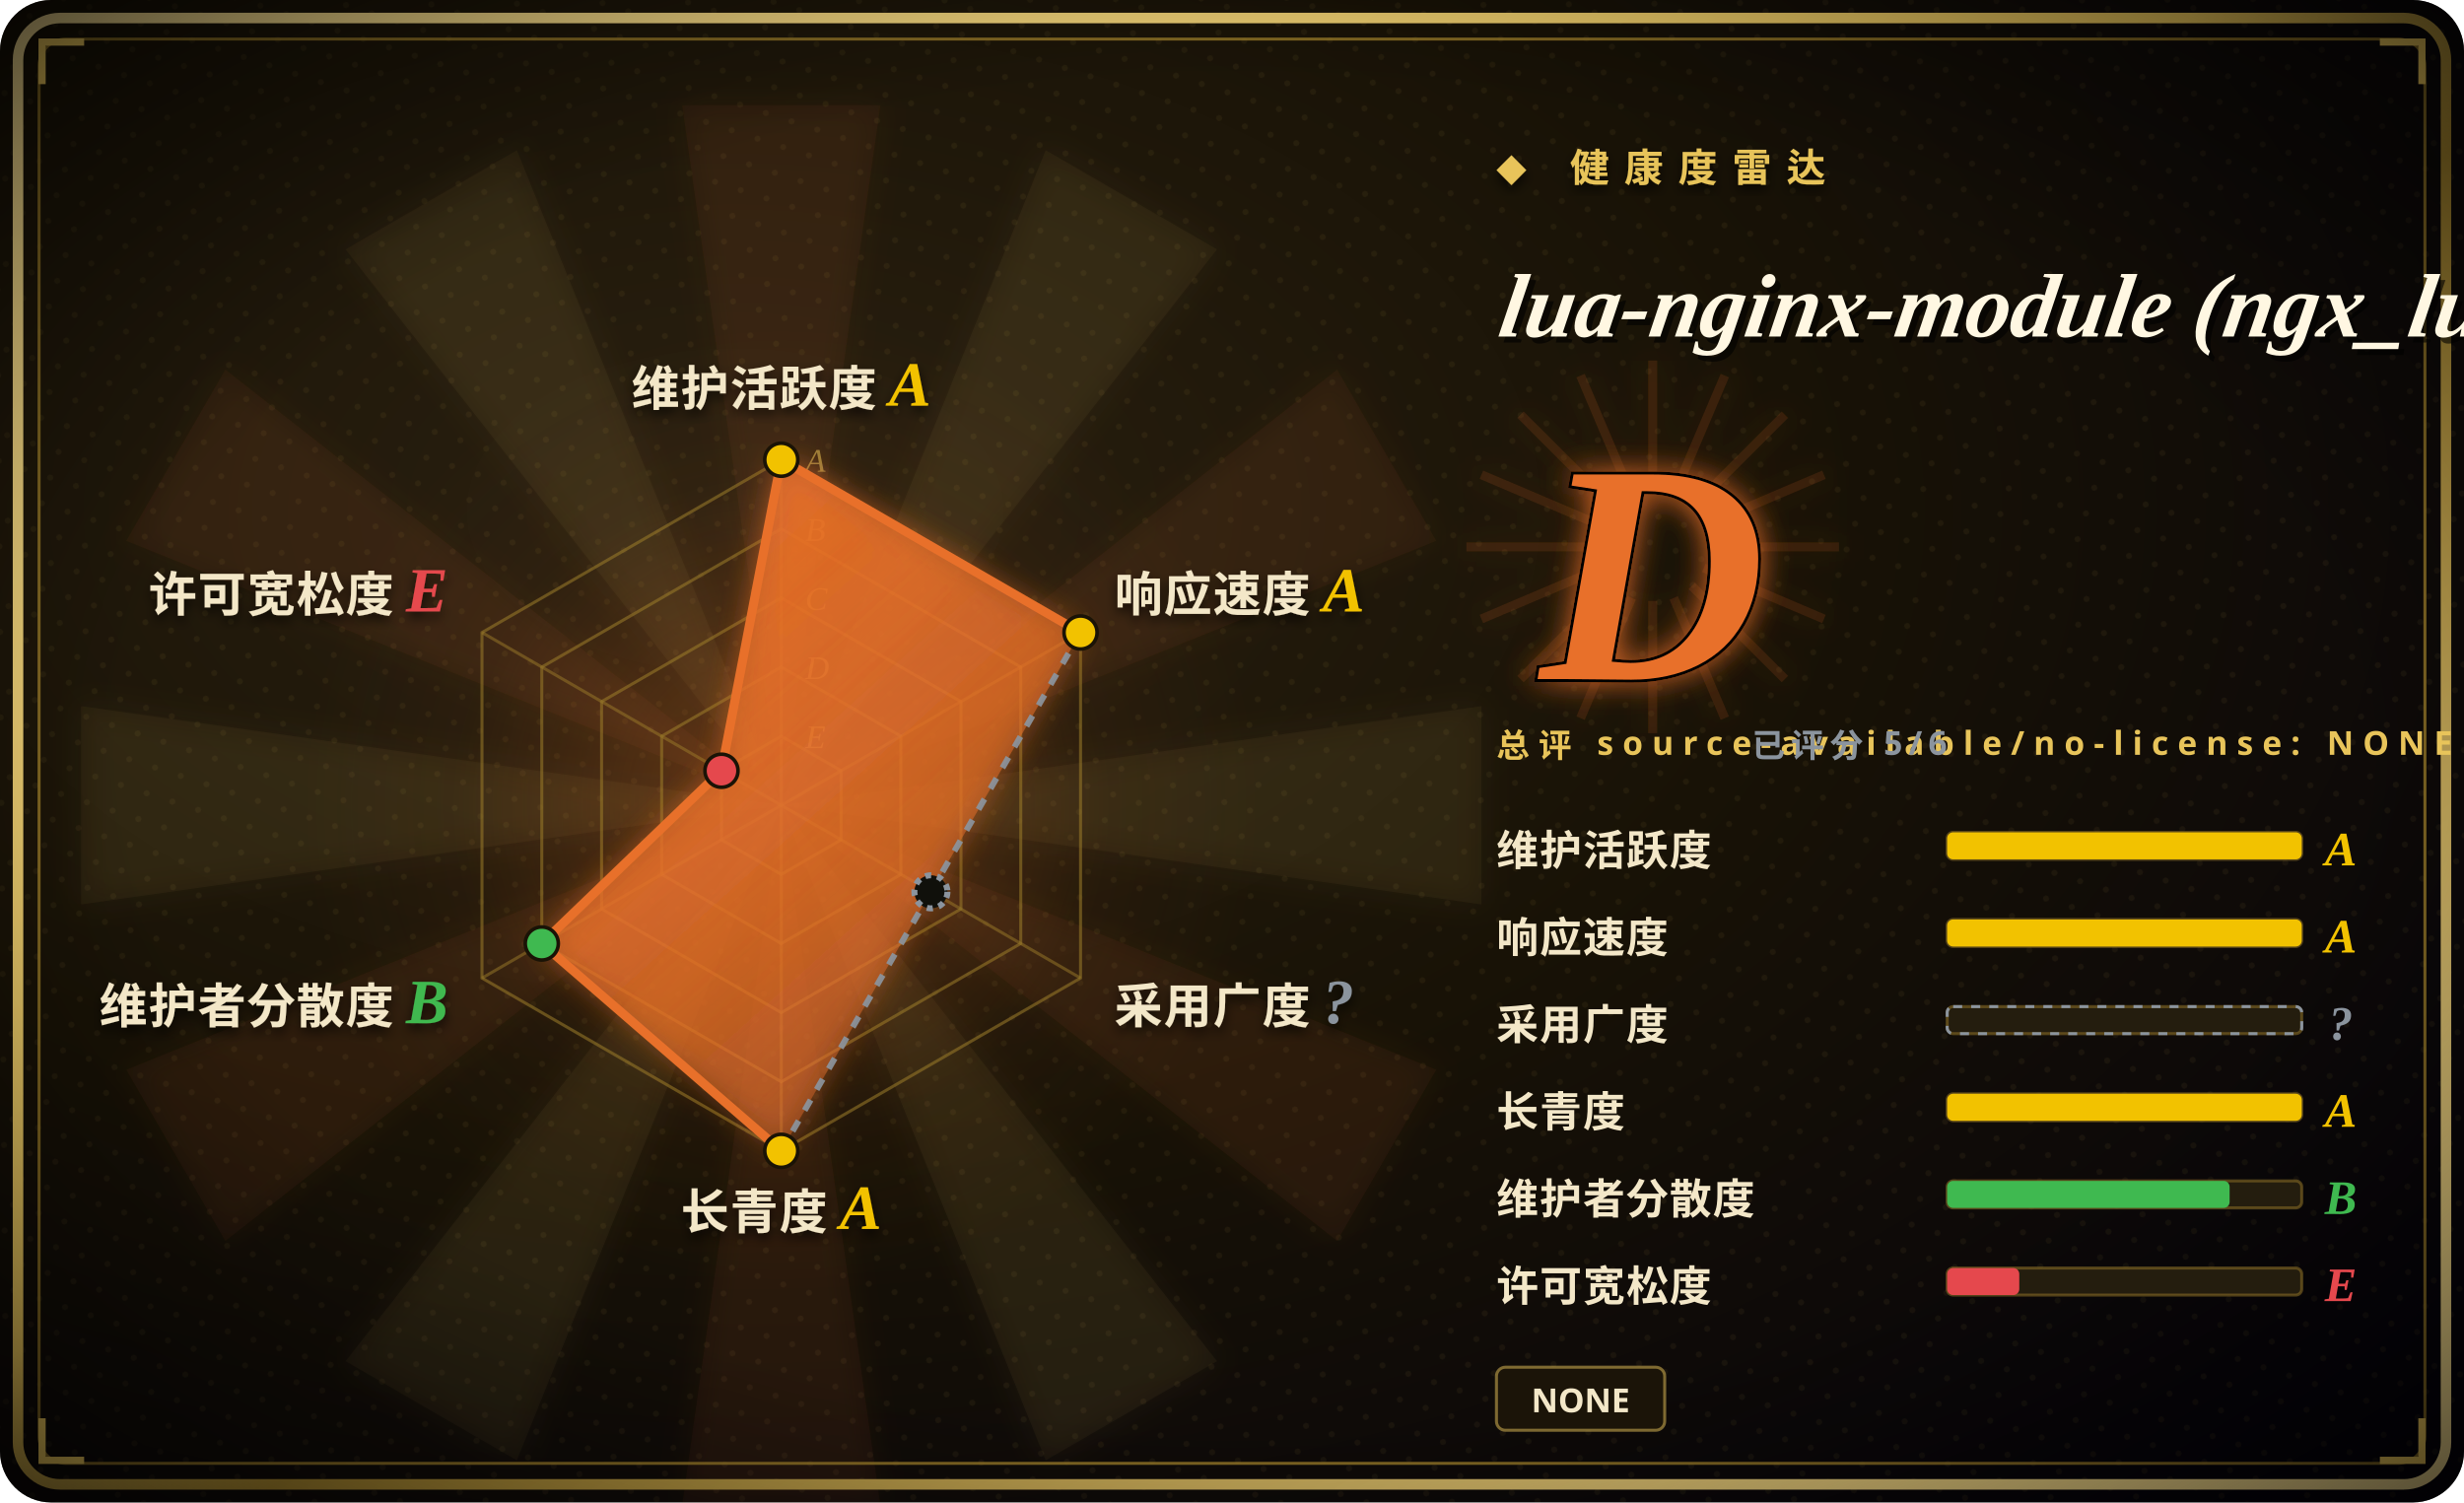
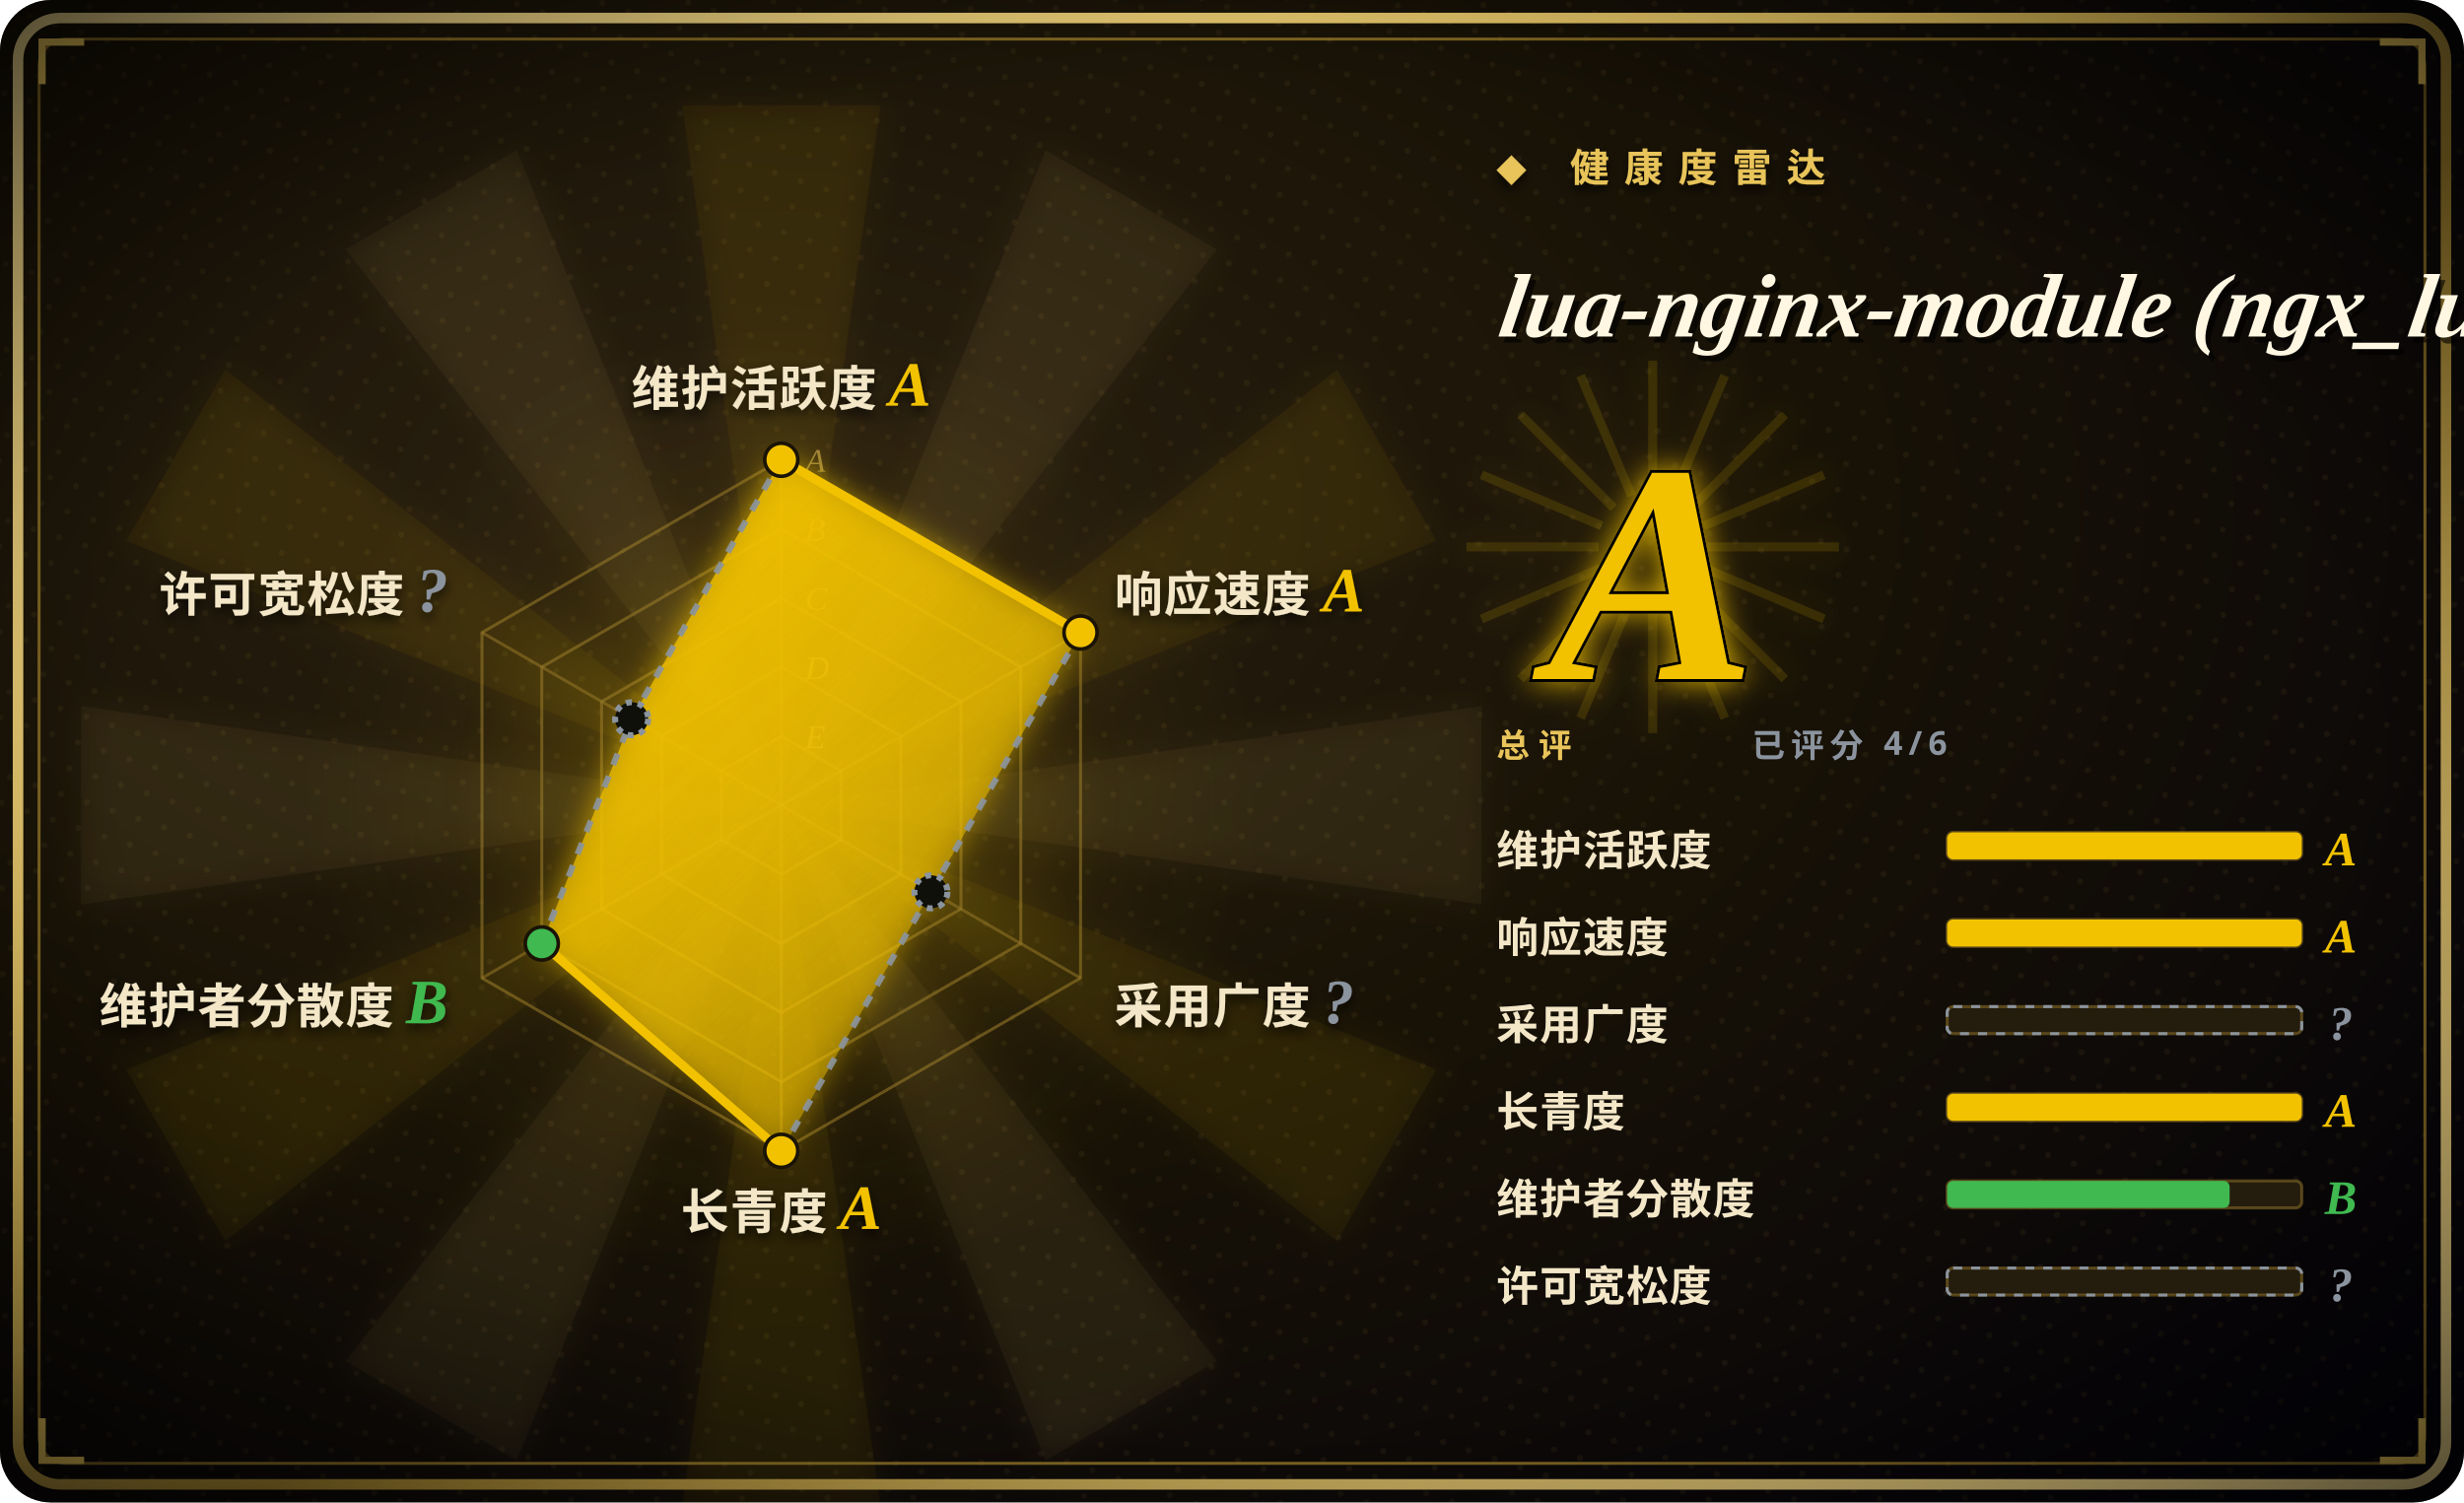
<svg xmlns="http://www.w3.org/2000/svg" width="820" height="500" viewBox="0 0 820 500">
  <defs>
    <radialGradient id="bg" cx="30%" cy="34%" r="90%">
      <stop offset="0%" stop-color="#2a2010" />
      <stop offset="48%" stop-color="#181206" />
      <stop offset="100%" stop-color="#05030a" />
    </radialGradient>
    <radialGradient id="vig" cx="50%" cy="50%" r="72%">
      <stop offset="62%" stop-color="#000000" stop-opacity="0" />
      <stop offset="100%" stop-color="#000000" stop-opacity="0.72" />
    </radialGradient>
    <linearGradient id="frame" x1="0" y1="0" x2="1" y2="1">
      <stop offset="0%" stop-color="#f6dd92" />
      <stop offset="45%" stop-color="#E8C45A" />
      <stop offset="55%" stop-color="#9c7d2a" />
      <stop offset="100%" stop-color="#f6dd92" />
    </linearGradient>
    <linearGradient id="poly" x1="0" y1="0" x2="0.7" y2="1">
-       <stop offset="0%" stop-color="#E8702A" stop-opacity="0.92" />
-       <stop offset="100%" stop-color="#E8702A" stop-opacity="0.34" />
+       <stop offset="0%" stop-color="#F2C200" stop-opacity="0.92" />
+       <stop offset="100%" stop-color="#F2C200" stop-opacity="0.34" />
    </linearGradient>
    <radialGradient id="halo" cx="50%" cy="50%" r="50%">
-       <stop offset="0%" stop-color="#E8702A" stop-opacity="0.34" />
-       <stop offset="68%" stop-color="#E8702A" stop-opacity="0.04" />
-       <stop offset="100%" stop-color="#E8702A" stop-opacity="0" />
+       <stop offset="0%" stop-color="#F2C200" stop-opacity="0.34" />
+       <stop offset="68%" stop-color="#F2C200" stop-opacity="0.04" />
+       <stop offset="100%" stop-color="#F2C200" stop-opacity="0" />
    </radialGradient>
    <filter id="glow" x="-60%" y="-60%" width="220%" height="220%">
      <feGaussianBlur stdDeviation="5" result="b" />
      <feMerge>
        <feMergeNode in="b" />
        <feMergeNode in="SourceGraphic" />
      </feMerge>
    </filter>
    <filter id="soft" x="-30%" y="-30%" width="160%" height="160%">
      <feDropShadow dx="0" dy="2" stdDeviation="2" flood-color="#000" flood-opacity="0.7" />
    </filter>
    <pattern id="halftone" width="9" height="9" patternUnits="userSpaceOnUse" patternTransform="rotate(18)">
      <circle cx="2" cy="2" r="1" fill="#E8C45A" fill-opacity="0.06" />
    </pattern>
  </defs>
  <rect width="820" height="500" rx="17" fill="url(#bg)" />
  <rect width="820" height="500" rx="17" fill="url(#halftone)" />
  <g opacity="0.5" filter="url(#glow)">
    <path d="M260,268 L493,235 L493,301 Z" fill="#E8C45A" fill-opacity="0.10" />
-     <path d="M260,268 L478,356 L445,413 Z" fill="#E8702A" fill-opacity="0.10" />
+     <path d="M260,268 L478,356 L445,413 Z" fill="#F2C200" fill-opacity="0.10" />
    <path d="M260,268 L405,453 L348,486 Z" fill="#E8C45A" fill-opacity="0.10" />
-     <path d="M260,268 L293,501 L227,501 Z" fill="#E8702A" fill-opacity="0.10" />
+     <path d="M260,268 L293,501 L227,501 Z" fill="#F2C200" fill-opacity="0.10" />
    <path d="M260,268 L172,486 L115,453 Z" fill="#E8C45A" fill-opacity="0.10" />
-     <path d="M260,268 L75,413 L42,356 Z" fill="#E8702A" fill-opacity="0.10" />
+     <path d="M260,268 L75,413 L42,356 Z" fill="#F2C200" fill-opacity="0.10" />
    <path d="M260,268 L27,301 L27,235 Z" fill="#E8C45A" fill-opacity="0.10" />
-     <path d="M260,268 L42,180 L75,123 Z" fill="#E8702A" fill-opacity="0.10" />
+     <path d="M260,268 L42,180 L75,123 Z" fill="#F2C200" fill-opacity="0.10" />
    <path d="M260,268 L115,83 L172,50 Z" fill="#E8C45A" fill-opacity="0.10" />
-     <path d="M260,268 L227,35 L293,35 Z" fill="#E8702A" fill-opacity="0.10" />
+     <path d="M260,268 L227,35 L293,35 Z" fill="#F2C200" fill-opacity="0.10" />
    <path d="M260,268 L348,50 L405,83 Z" fill="#E8C45A" fill-opacity="0.10" />
-     <path d="M260,268 L445,123 L478,180 Z" fill="#E8702A" fill-opacity="0.10" />
+     <path d="M260,268 L445,123 L478,180 Z" fill="#F2C200" fill-opacity="0.10" />
  </g>
  <circle cx="260" cy="268" r="161" fill="url(#halo)" />
  <rect x="6" y="6" width="808" height="488" rx="14" fill="none" stroke="url(#frame)" stroke-width="3.5" />
  <rect x="13" y="13" width="794" height="474" rx="9" fill="none" stroke="#9c7d2a" stroke-width="1" stroke-opacity="0.8" />
  <path d="M14,28 L14,14 L28,14" fill="none" stroke="#E8C45A" stroke-width="2.4" />
  <path d="M806,28 L806,14 L792,14" fill="none" stroke="#E8C45A" stroke-width="2.4" />
  <path d="M14,472 L14,486 L28,486" fill="none" stroke="#E8C45A" stroke-width="2.4" />
  <path d="M806,472 L806,486 L792,486" fill="none" stroke="#E8C45A" stroke-width="2.4" />
  <rect width="820" height="500" rx="17" fill="url(#vig)" />
  <polygon points="260.0,153.0 359.6,210.5 359.6,325.5 260.0,383.0 160.4,325.5 160.4,210.5" fill="none" stroke="#9c7d2a" stroke-opacity="0.55" stroke-width="1" />
  <polygon points="260.0,176.0 339.7,222.0 339.7,314.0 260.0,360.0 180.3,314.0 180.3,222.0" fill="none" stroke="#9c7d2a" stroke-opacity="0.55" stroke-width="1" />
  <polygon points="260.0,199.0 319.8,233.5 319.8,302.5 260.0,337.0 200.2,302.5 200.2,233.5" fill="none" stroke="#9c7d2a" stroke-opacity="0.55" stroke-width="1" />
  <polygon points="260.0,222.0 299.8,245.0 299.8,291.0 260.0,314.0 220.2,291.0 220.2,245.0" fill="none" stroke="#9c7d2a" stroke-opacity="0.55" stroke-width="1" />
  <polygon points="260.0,245.0 279.9,256.5 279.9,279.5 260.0,291.0 240.1,279.5 240.1,256.5" fill="none" stroke="#9c7d2a" stroke-opacity="0.55" stroke-width="1" />
  <line x1="260" y1="268" x2="260.0" y2="153.0" stroke="#9c7d2a" stroke-opacity="0.5" stroke-width="1" />
  <line x1="260" y1="268" x2="359.6" y2="210.5" stroke="#9c7d2a" stroke-opacity="0.5" stroke-width="1" />
  <line x1="260" y1="268" x2="359.6" y2="325.5" stroke="#9c7d2a" stroke-opacity="0.5" stroke-width="1" />
  <line x1="260" y1="268" x2="260.0" y2="383.0" stroke="#9c7d2a" stroke-opacity="0.5" stroke-width="1" />
  <line x1="260" y1="268" x2="160.4" y2="325.5" stroke="#9c7d2a" stroke-opacity="0.5" stroke-width="1" />
  <line x1="260" y1="268" x2="160.4" y2="210.5" stroke="#9c7d2a" stroke-opacity="0.5" stroke-width="1" />
  <text x="268" y="157.0" font-size="11" font-style="italic" fill="#E8C45A" fill-opacity="0.55" font-family="'Georgia','Times New Roman',serif">A</text>
  <text x="268" y="180.0" font-size="11" font-style="italic" fill="#E8C45A" fill-opacity="0.55" font-family="'Georgia','Times New Roman',serif">B</text>
  <text x="268" y="203.0" font-size="11" font-style="italic" fill="#E8C45A" fill-opacity="0.55" font-family="'Georgia','Times New Roman',serif">C</text>
  <text x="268" y="226.0" font-size="11" font-style="italic" fill="#E8C45A" fill-opacity="0.55" font-family="'Georgia','Times New Roman',serif">D</text>
  <text x="268" y="249.0" font-size="11" font-style="italic" fill="#E8C45A" fill-opacity="0.55" font-family="'Georgia','Times New Roman',serif">E</text>
-   <polygon points="260.0,153.0 359.6,210.5 309.8,296.8 260.0,383.0 180.3,314.0 240.1,256.5" fill="url(#poly)" filter="url(#glow)" />
-   <line x1="260.0" y1="153.0" x2="359.6" y2="210.5" stroke="#E8702A" stroke-width="3" />
+   <polygon points="260.0,153.0 359.6,210.5 309.8,296.8 260.0,383.0 180.3,314.0 210.2,239.2" fill="url(#poly)" filter="url(#glow)" />
+   <line x1="260.0" y1="153.0" x2="359.6" y2="210.5" stroke="#F2C200" stroke-width="3" />
  <line x1="359.6" y1="210.5" x2="309.8" y2="296.8" stroke="#8B949E" stroke-width="2" stroke-dasharray="4 4" stroke-opacity="0.92" />
  <line x1="309.8" y1="296.8" x2="260.0" y2="383.0" stroke="#8B949E" stroke-width="2" stroke-dasharray="4 4" stroke-opacity="0.92" />
-   <line x1="260.0" y1="383.0" x2="180.3" y2="314.0" stroke="#E8702A" stroke-width="3" />
-   <line x1="180.3" y1="314.0" x2="240.1" y2="256.5" stroke="#E8702A" stroke-width="3" />
-   <line x1="240.1" y1="256.5" x2="260.0" y2="153.0" stroke="#E8702A" stroke-width="3" />
+   <line x1="260.0" y1="383.0" x2="180.3" y2="314.0" stroke="#F2C200" stroke-width="3" />
+   <line x1="180.3" y1="314.0" x2="210.2" y2="239.2" stroke="#8B949E" stroke-width="2" stroke-dasharray="4 4" stroke-opacity="0.92" />
+   <line x1="210.2" y1="239.2" x2="260.0" y2="153.0" stroke="#8B949E" stroke-width="2" stroke-dasharray="4 4" stroke-opacity="0.92" />
  <circle cx="260.0" cy="153.0" r="5.5" fill="#F2C200" stroke="#1a1306" stroke-width="1.2" />
  <circle cx="359.6" cy="210.5" r="5.5" fill="#F2C200" stroke="#1a1306" stroke-width="1.2" />
  <circle cx="309.8" cy="296.8" r="5.5" fill="#10100b" stroke="#8B949E" stroke-width="2" stroke-dasharray="2 2" />
  <circle cx="260.0" cy="383.0" r="5.5" fill="#F2C200" stroke="#1a1306" stroke-width="1.2" />
  <circle cx="180.3" cy="314.0" r="5.5" fill="#3FB950" stroke="#1a1306" stroke-width="1.2" />
-   <circle cx="240.1" cy="256.5" r="5.5" fill="#E5484D" stroke="#1a1306" stroke-width="1.2" />
+   <circle cx="210.2" cy="239.2" r="5.5" fill="#10100b" stroke="#8B949E" stroke-width="2" stroke-dasharray="2 2" />
  <text x="260.0" y="135.0" font-size="16" font-weight="900" fill="#f3e7c8" text-anchor="middle" font-family="'PingFang SC','Hiragino Sans GB','Heiti SC','Microsoft YaHei',sans-serif" letter-spacing="0.4" filter="url(#soft)">维护活跃度 <tspan fill="#F2C200" font-family="'Georgia','Times New Roman',serif" font-style="italic" font-size="21">A</tspan>
  </text>
  <text x="370.9" y="203.5" font-size="16" font-weight="900" fill="#f3e7c8" text-anchor="start" font-family="'PingFang SC','Hiragino Sans GB','Heiti SC','Microsoft YaHei',sans-serif" letter-spacing="0.4" filter="url(#soft)">响应速度 <tspan fill="#F2C200" font-family="'Georgia','Times New Roman',serif" font-style="italic" font-size="21">A</tspan>
  </text>
  <text x="370.9" y="340.5" font-size="16" font-weight="900" fill="#f3e7c8" text-anchor="start" font-family="'PingFang SC','Hiragino Sans GB','Heiti SC','Microsoft YaHei',sans-serif" letter-spacing="0.4" filter="url(#soft)">采用广度 <tspan fill="#8B949E" font-family="'Georgia','Times New Roman',serif" font-style="italic" font-size="21">?</tspan>
  </text>
  <text x="260.0" y="409.0" font-size="16" font-weight="900" fill="#f3e7c8" text-anchor="middle" font-family="'PingFang SC','Hiragino Sans GB','Heiti SC','Microsoft YaHei',sans-serif" letter-spacing="0.4" filter="url(#soft)">长青度 <tspan fill="#F2C200" font-family="'Georgia','Times New Roman',serif" font-style="italic" font-size="21">A</tspan>
  </text>
  <text x="149.1" y="340.5" font-size="16" font-weight="900" fill="#f3e7c8" text-anchor="end" font-family="'PingFang SC','Hiragino Sans GB','Heiti SC','Microsoft YaHei',sans-serif" letter-spacing="0.4" filter="url(#soft)">维护者分散度 <tspan fill="#3FB950" font-family="'Georgia','Times New Roman',serif" font-style="italic" font-size="21">B</tspan>
  </text>
-   <text x="149.1" y="203.5" font-size="16" font-weight="900" fill="#f3e7c8" text-anchor="end" font-family="'PingFang SC','Hiragino Sans GB','Heiti SC','Microsoft YaHei',sans-serif" letter-spacing="0.4" filter="url(#soft)">许可宽松度 <tspan fill="#E5484D" font-family="'Georgia','Times New Roman',serif" font-style="italic" font-size="21">E</tspan>
+   <text x="149.1" y="203.5" font-size="16" font-weight="900" fill="#f3e7c8" text-anchor="end" font-family="'PingFang SC','Hiragino Sans GB','Heiti SC','Microsoft YaHei',sans-serif" letter-spacing="0.4" filter="url(#soft)">许可宽松度 <tspan fill="#8B949E" font-family="'Georgia','Times New Roman',serif" font-style="italic" font-size="21">?</tspan>
  </text>
  <text x="498" y="60" font-size="13" letter-spacing="5" fill="#E8C45A" font-weight="900" font-family="'PingFang SC','Hiragino Sans GB','Heiti SC','Microsoft YaHei',sans-serif" filter="url(#soft)">◆ 健康度雷达</text>
  <g transform="translate(498,112) skewX(-9)">
    <text x="2" y="2" font-size="30" font-weight="900" font-style="italic" fill="#000" fill-opacity="0.6" font-family="'Georgia','Times New Roman',serif">lua-nginx-module (ngx_lua)</text>
    <text x="0" y="0" font-size="30" font-weight="900" font-style="italic" fill="#fff7e2" font-family="'Georgia','Times New Roman',serif">lua-nginx-module (ngx_lua)</text>
  </g>
  <line x1="498" y1="124" x2="648" y2="124" stroke="url(#frame)" stroke-width="2" />
  <g opacity="0.85" filter="url(#glow)">
-     <line x1="568" y1="182" x2="612" y2="182" stroke="#E8702A" stroke-opacity="0.16" stroke-width="3" />
-     <line x1="567" y1="189" x2="607" y2="206" stroke="#E8702A" stroke-opacity="0.16" stroke-width="3" />
-     <line x1="563" y1="195" x2="594" y2="226" stroke="#E8702A" stroke-opacity="0.16" stroke-width="3" />
-     <line x1="557" y1="199" x2="574" y2="239" stroke="#E8702A" stroke-opacity="0.16" stroke-width="3" />
-     <line x1="550" y1="200" x2="550" y2="244" stroke="#E8702A" stroke-opacity="0.16" stroke-width="3" />
-     <line x1="543" y1="199" x2="526" y2="239" stroke="#E8702A" stroke-opacity="0.16" stroke-width="3" />
-     <line x1="537" y1="195" x2="506" y2="226" stroke="#E8702A" stroke-opacity="0.16" stroke-width="3" />
-     <line x1="533" y1="189" x2="493" y2="206" stroke="#E8702A" stroke-opacity="0.16" stroke-width="3" />
-     <line x1="532" y1="182" x2="488" y2="182" stroke="#E8702A" stroke-opacity="0.16" stroke-width="3" />
-     <line x1="533" y1="175" x2="493" y2="158" stroke="#E8702A" stroke-opacity="0.16" stroke-width="3" />
-     <line x1="537" y1="169" x2="506" y2="138" stroke="#E8702A" stroke-opacity="0.16" stroke-width="3" />
-     <line x1="543" y1="165" x2="526" y2="125" stroke="#E8702A" stroke-opacity="0.16" stroke-width="3" />
-     <line x1="550" y1="164" x2="550" y2="120" stroke="#E8702A" stroke-opacity="0.16" stroke-width="3" />
-     <line x1="557" y1="165" x2="574" y2="125" stroke="#E8702A" stroke-opacity="0.16" stroke-width="3" />
-     <line x1="563" y1="169" x2="594" y2="138" stroke="#E8702A" stroke-opacity="0.16" stroke-width="3" />
-     <line x1="567" y1="175" x2="607" y2="158" stroke="#E8702A" stroke-opacity="0.16" stroke-width="3" />
+     <line x1="568" y1="182" x2="612" y2="182" stroke="#F2C200" stroke-opacity="0.16" stroke-width="3" />
+     <line x1="567" y1="189" x2="607" y2="206" stroke="#F2C200" stroke-opacity="0.16" stroke-width="3" />
+     <line x1="563" y1="195" x2="594" y2="226" stroke="#F2C200" stroke-opacity="0.16" stroke-width="3" />
+     <line x1="557" y1="199" x2="574" y2="239" stroke="#F2C200" stroke-opacity="0.16" stroke-width="3" />
+     <line x1="550" y1="200" x2="550" y2="244" stroke="#F2C200" stroke-opacity="0.16" stroke-width="3" />
+     <line x1="543" y1="199" x2="526" y2="239" stroke="#F2C200" stroke-opacity="0.16" stroke-width="3" />
+     <line x1="537" y1="195" x2="506" y2="226" stroke="#F2C200" stroke-opacity="0.16" stroke-width="3" />
+     <line x1="533" y1="189" x2="493" y2="206" stroke="#F2C200" stroke-opacity="0.16" stroke-width="3" />
+     <line x1="532" y1="182" x2="488" y2="182" stroke="#F2C200" stroke-opacity="0.16" stroke-width="3" />
+     <line x1="533" y1="175" x2="493" y2="158" stroke="#F2C200" stroke-opacity="0.16" stroke-width="3" />
+     <line x1="537" y1="169" x2="506" y2="138" stroke="#F2C200" stroke-opacity="0.16" stroke-width="3" />
+     <line x1="543" y1="165" x2="526" y2="125" stroke="#F2C200" stroke-opacity="0.16" stroke-width="3" />
+     <line x1="550" y1="164" x2="550" y2="120" stroke="#F2C200" stroke-opacity="0.16" stroke-width="3" />
+     <line x1="557" y1="165" x2="574" y2="125" stroke="#F2C200" stroke-opacity="0.16" stroke-width="3" />
+     <line x1="563" y1="169" x2="594" y2="138" stroke="#F2C200" stroke-opacity="0.16" stroke-width="3" />
+     <line x1="567" y1="175" x2="607" y2="158" stroke="#F2C200" stroke-opacity="0.16" stroke-width="3" />
  </g>
-   <text x="550" y="226" font-size="104" font-weight="900" font-style="italic" text-anchor="middle" fill="#E8702A" stroke="#000" stroke-width="2" paint-order="stroke" font-family="'Georgia','Times New Roman',serif" filter="url(#glow)">D</text>
-   <text x="498" y="252" font-size="11" letter-spacing="3" fill="#E8C45A" font-family="'PingFang SC','Hiragino Sans GB','Heiti SC','Microsoft YaHei',sans-serif" font-weight="900">总评   source-available/no-license: NONE</text>
-   <text x="648" y="252" font-size="11" letter-spacing="2" fill="#8B949E" font-family="'PingFang SC','Hiragino Sans GB','Heiti SC','Microsoft YaHei',sans-serif" font-weight="900" text-anchor="end">已评分 5/6</text>
+   <text x="550" y="226" font-size="104" font-weight="900" font-style="italic" text-anchor="middle" fill="#F2C200" stroke="#000" stroke-width="2" paint-order="stroke" font-family="'Georgia','Times New Roman',serif" filter="url(#glow)">A</text>
+   <text x="498" y="252" font-size="11" letter-spacing="3" fill="#E8C45A" font-family="'PingFang SC','Hiragino Sans GB','Heiti SC','Microsoft YaHei',sans-serif" font-weight="900">总评</text>
+   <text x="648" y="252" font-size="11" letter-spacing="2" fill="#8B949E" font-family="'PingFang SC','Hiragino Sans GB','Heiti SC','Microsoft YaHei',sans-serif" font-weight="900" text-anchor="end">已评分 4/6</text>
  <text x="498" y="288" font-size="14" font-weight="900" fill="#f3e7c8" font-family="'PingFang SC','Hiragino Sans GB','Heiti SC','Microsoft YaHei',sans-serif" letter-spacing="0.4">维护活跃度</text>
  <rect x="648" y="277" width="118" height="9" rx="2" fill="#241d0e" stroke="#9c7d2a" stroke-opacity="0.5" />
  <rect x="648" y="277" width="118" height="9" rx="2" fill="#F2C200" />
  <text x="779" y="288" font-size="16" font-weight="900" font-style="italic" fill="#F2C200" font-family="'Georgia','Times New Roman',serif" text-anchor="middle">A</text>
  <text x="498" y="317" font-size="14" font-weight="900" fill="#f3e7c8" font-family="'PingFang SC','Hiragino Sans GB','Heiti SC','Microsoft YaHei',sans-serif" letter-spacing="0.4">响应速度</text>
  <rect x="648" y="306" width="118" height="9" rx="2" fill="#241d0e" stroke="#9c7d2a" stroke-opacity="0.5" />
  <rect x="648" y="306" width="118" height="9" rx="2" fill="#F2C200" />
  <text x="779" y="317" font-size="16" font-weight="900" font-style="italic" fill="#F2C200" font-family="'Georgia','Times New Roman',serif" text-anchor="middle">A</text>
  <text x="498" y="346" font-size="14" font-weight="900" fill="#f3e7c8" font-family="'PingFang SC','Hiragino Sans GB','Heiti SC','Microsoft YaHei',sans-serif" letter-spacing="0.4">采用广度</text>
  <rect x="648" y="335" width="118" height="9" rx="2" fill="#241d0e" stroke="#9c7d2a" stroke-opacity="0.5" />
  <rect x="648" y="335" width="118" height="9" rx="2" fill="none" stroke="#8B949E" stroke-dasharray="3 3" />
  <text x="779" y="346" font-size="16" font-weight="900" font-style="italic" fill="#8B949E" font-family="'Georgia','Times New Roman',serif" text-anchor="middle">?</text>
  <text x="498" y="375" font-size="14" font-weight="900" fill="#f3e7c8" font-family="'PingFang SC','Hiragino Sans GB','Heiti SC','Microsoft YaHei',sans-serif" letter-spacing="0.4">长青度</text>
  <rect x="648" y="364" width="118" height="9" rx="2" fill="#241d0e" stroke="#9c7d2a" stroke-opacity="0.5" />
  <rect x="648" y="364" width="118" height="9" rx="2" fill="#F2C200" />
  <text x="779" y="375" font-size="16" font-weight="900" font-style="italic" fill="#F2C200" font-family="'Georgia','Times New Roman',serif" text-anchor="middle">A</text>
  <text x="498" y="404" font-size="14" font-weight="900" fill="#f3e7c8" font-family="'PingFang SC','Hiragino Sans GB','Heiti SC','Microsoft YaHei',sans-serif" letter-spacing="0.4">维护者分散度</text>
  <rect x="648" y="393" width="118" height="9" rx="2" fill="#241d0e" stroke="#9c7d2a" stroke-opacity="0.5" />
  <rect x="648" y="393" width="94" height="9" rx="2" fill="#3FB950" />
  <text x="779" y="404" font-size="16" font-weight="900" font-style="italic" fill="#3FB950" font-family="'Georgia','Times New Roman',serif" text-anchor="middle">B</text>
  <text x="498" y="433" font-size="14" font-weight="900" fill="#f3e7c8" font-family="'PingFang SC','Hiragino Sans GB','Heiti SC','Microsoft YaHei',sans-serif" letter-spacing="0.4">许可宽松度</text>
  <rect x="648" y="422" width="118" height="9" rx="2" fill="#241d0e" stroke="#9c7d2a" stroke-opacity="0.5" />
-   <rect x="648" y="422" width="24" height="9" rx="2" fill="#E5484D" />
-   <text x="779" y="433" font-size="16" font-weight="900" font-style="italic" fill="#E5484D" font-family="'Georgia','Times New Roman',serif" text-anchor="middle">E</text>
-   <rect x="498" y="455" width="56" height="21" rx="3" fill="#1b1408" stroke="#E8C45A" stroke-opacity="0.5" />
-   <text x="526.0" y="470" font-size="11" font-weight="700" fill="#f3e7c8" text-anchor="middle" font-family="'PingFang SC','Hiragino Sans GB','Heiti SC','Microsoft YaHei',sans-serif">NONE</text>
+   <rect x="648" y="422" width="118" height="9" rx="2" fill="none" stroke="#8B949E" stroke-dasharray="3 3" />
+   <text x="779" y="433" font-size="16" font-weight="900" font-style="italic" fill="#8B949E" font-family="'Georgia','Times New Roman',serif" text-anchor="middle">?</text>
</svg>
